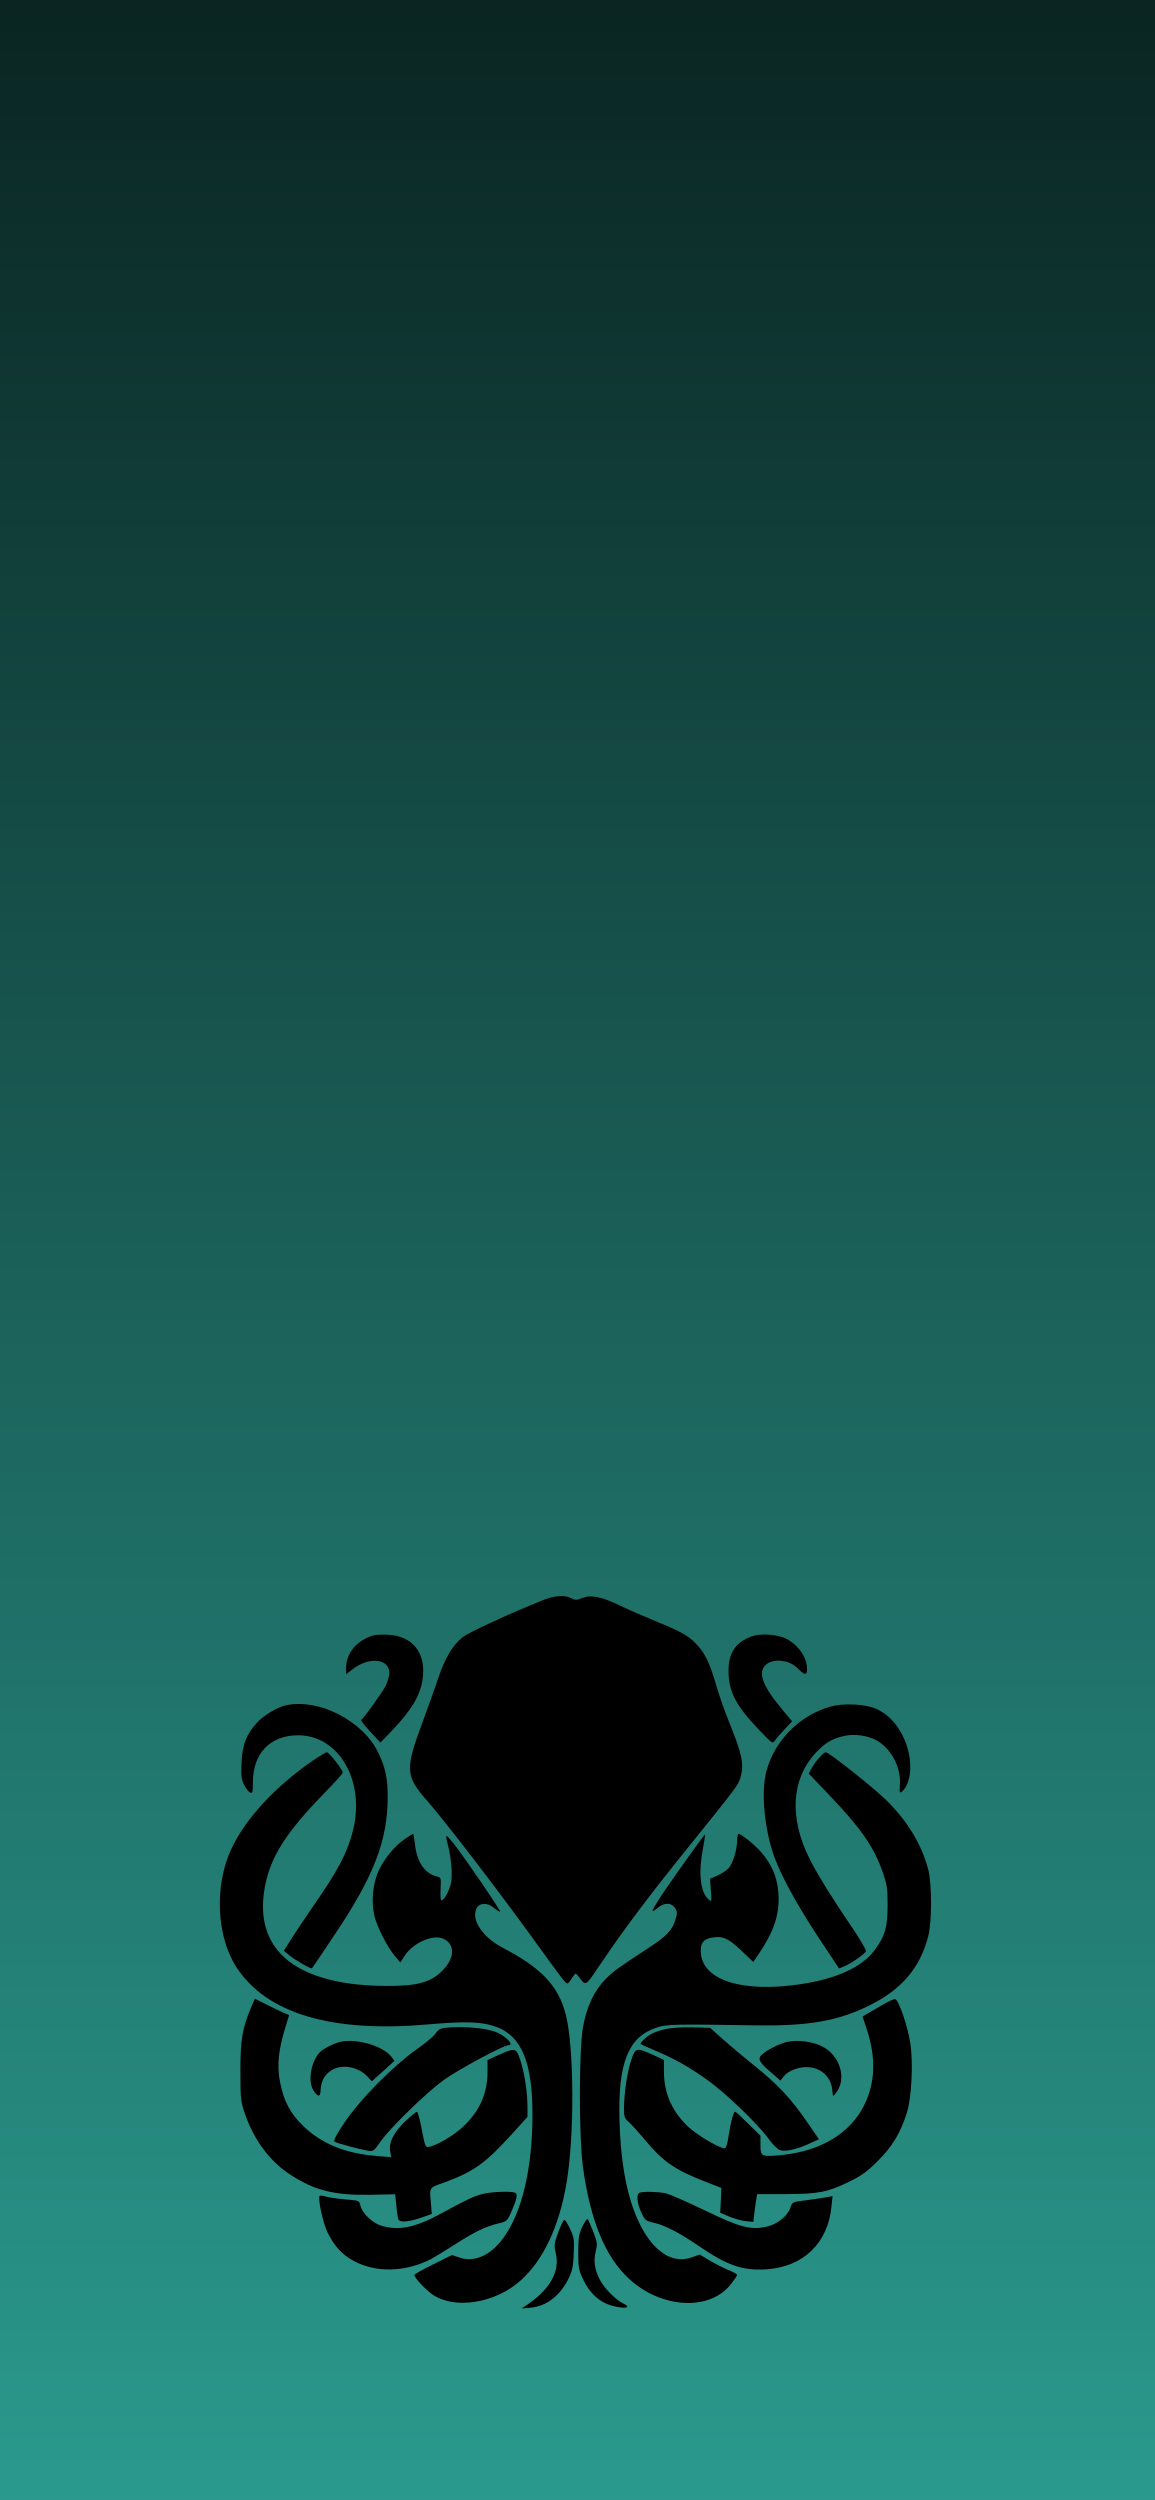
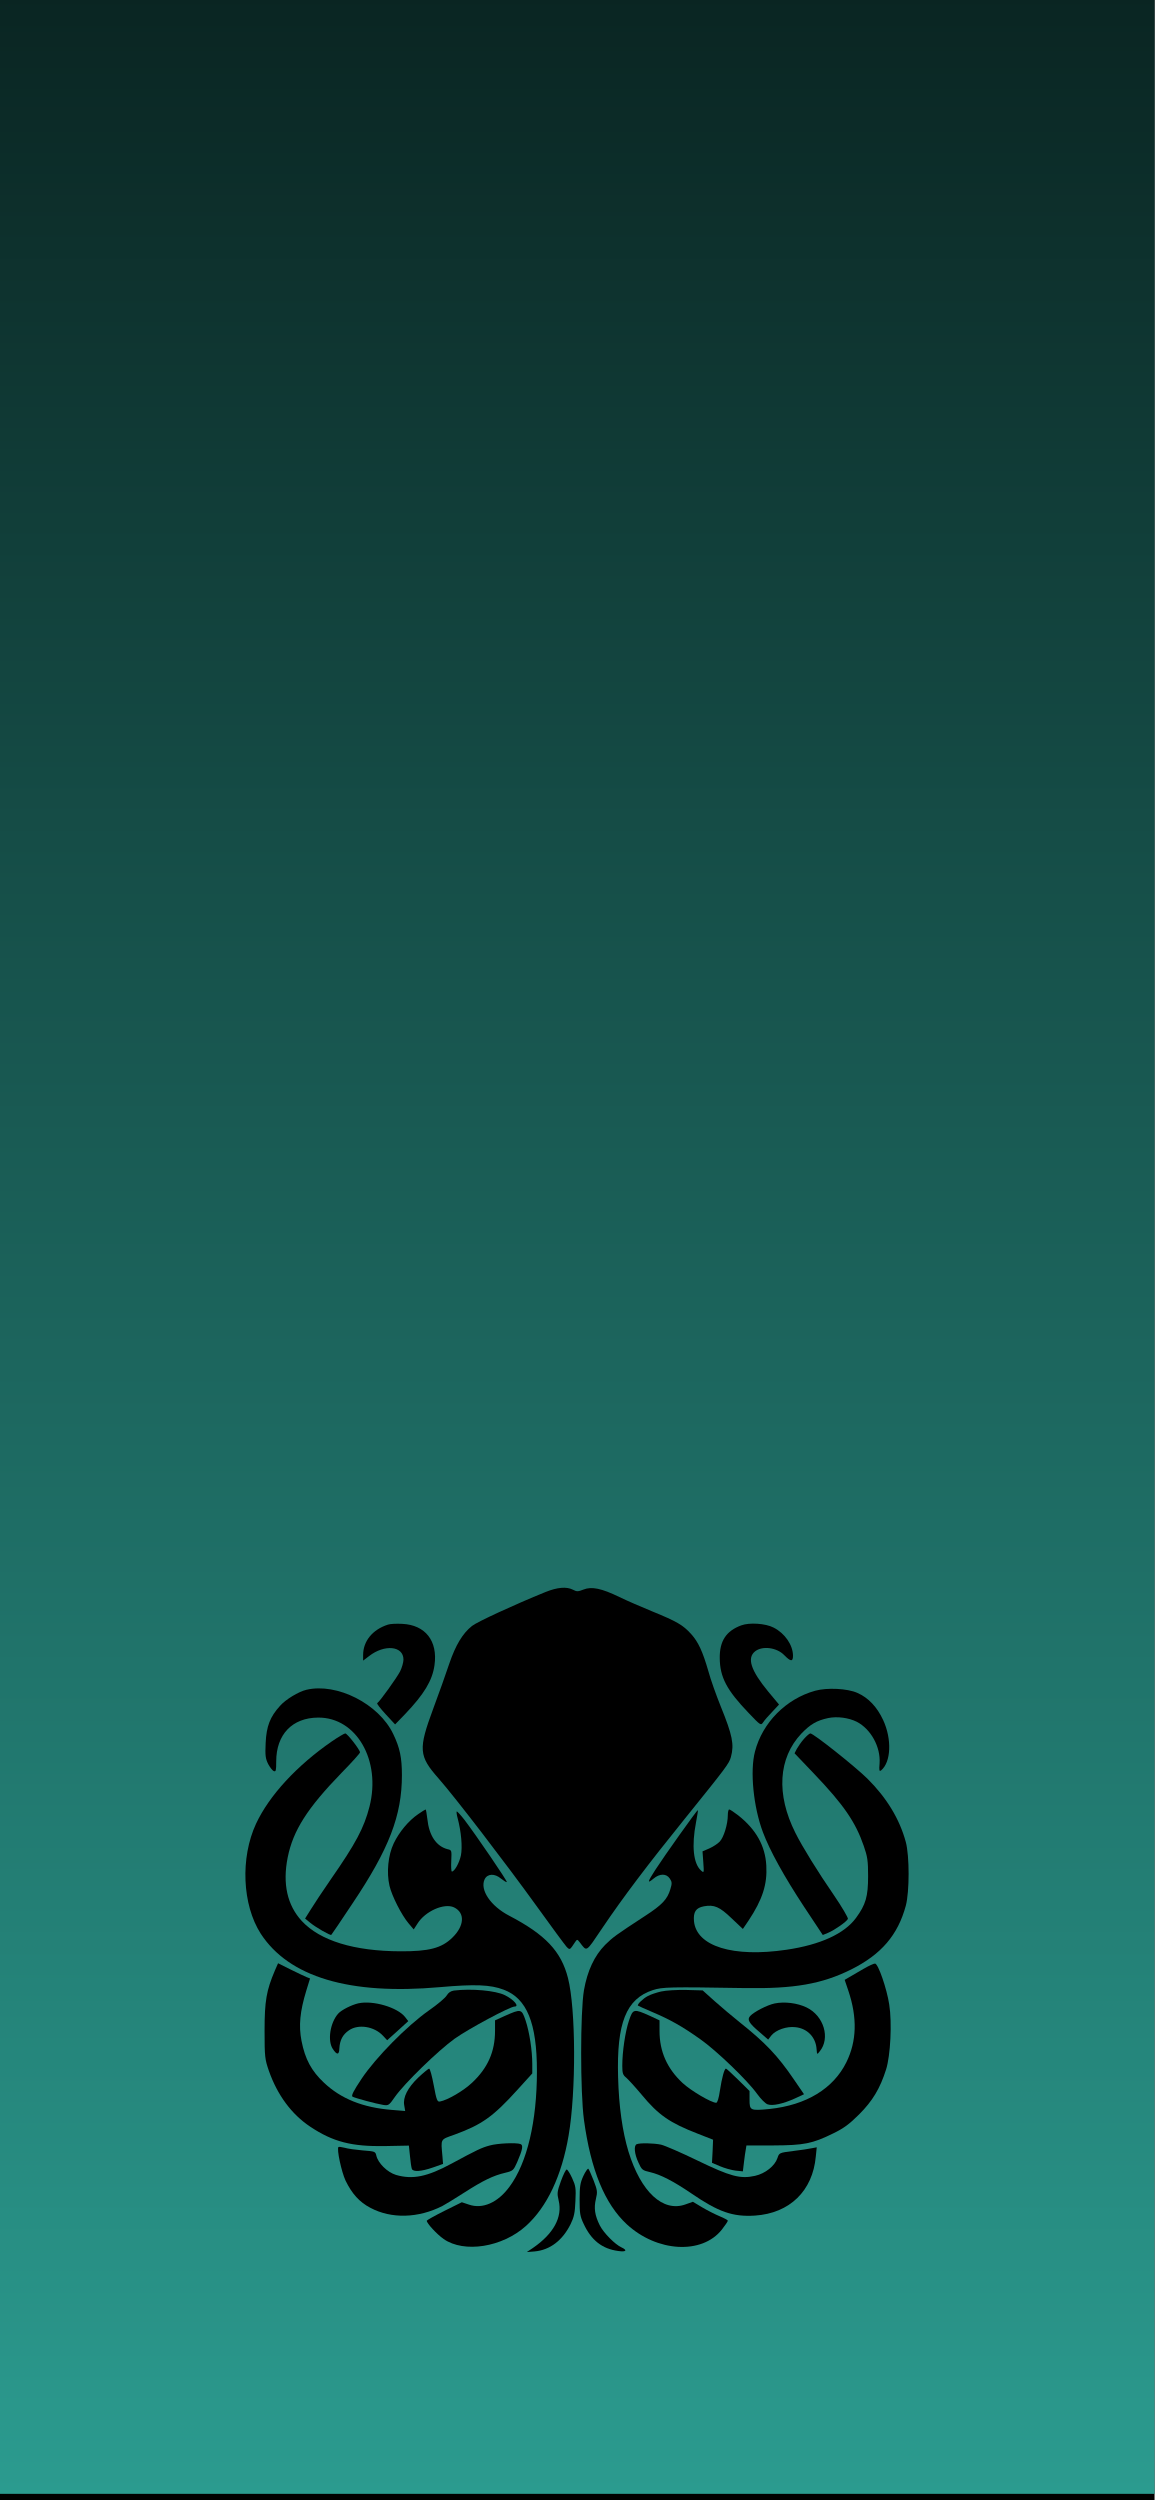
<svg xmlns="http://www.w3.org/2000/svg" width="375" height="812" viewBox="0 0 375 812" fill="none">
  <rect width="375" height="812" fill="black" />
-   <rect width="376" height="823" transform="matrix(1 0 0 -1 0 823)" fill="url(#paint0_linear)" />
-   <path d="M175.919 519.892C165 524.324 152.027 530.324 150.297 531.73C147.054 534.324 144.622 538.378 142.405 544.865C141.27 548.27 138.784 555.297 136.838 560.487C131.595 574.649 131.757 576.973 138.676 584.811C144.405 591.297 162.405 614.811 172.73 629.135C177.973 636.432 182.73 642.865 183.27 643.46C184.459 644.649 184.351 644.649 186.297 641.73C186.946 640.811 187 640.811 187.811 641.838C190.459 645.243 189.811 645.676 195.757 636.865C202.946 626.216 211.432 614.973 224.568 598.703C238.946 580.865 239.865 579.676 240.514 577.351C241.703 572.973 241.054 569.784 236.946 559.676C235.378 555.784 233.432 550.324 232.676 547.514C230.676 540.595 229.162 537.297 226.676 534.541C223.811 531.351 221.595 530.108 213.27 526.703C209.324 525.081 204.081 522.811 201.649 521.622C195.432 518.595 191.973 517.892 189.162 519.027C187.27 519.784 186.784 519.784 185.487 519.081C183.27 517.946 180.081 518.216 175.919 519.892Z" fill="black" />
-   <path d="M121.054 531.243C115.649 532.973 112.405 537.027 112.405 541.838V543.784L114.459 542.216C119.865 538 126.459 538.649 126.459 543.405C126.459 544.378 125.919 546.27 125.27 547.568C124.081 549.838 118.189 558.054 117.324 558.595C117.054 558.703 118.405 560.432 120.243 562.432L123.541 566L127 562.432C133.649 555.459 136.513 550.757 137.27 545.351C138.459 536.919 134.081 531.351 126.027 530.973C124.027 530.865 121.811 530.973 121.054 531.243Z" fill="black" />
-   <path d="M244.081 531.514C238.838 533.46 236.568 536.973 236.622 542.865C236.676 549.568 239.054 554.054 246.676 562C250.892 566.432 250.946 566.432 251.757 565.243C252.189 564.541 253.649 562.919 254.946 561.568L257.27 559.081L253.486 554.541C247.432 547.189 246.027 542.865 248.946 540.541C251.486 538.541 256.513 539.189 259.108 541.892C261.324 544.162 262.135 544.216 262.135 542.108C262.135 538.378 259.324 534.27 255.378 532.27C252.568 530.811 246.946 530.432 244.081 531.514Z" fill="black" />
-   <path d="M92.622 553.946C89.919 554.595 85.432 557.297 83.487 559.514C79.973 563.351 78.73 566.649 78.46 572.432C78.243 576.865 78.405 577.892 79.324 579.784C79.973 580.973 80.838 582.108 81.324 582.27C82.027 582.541 82.135 582.054 82.135 578.919C82.135 569.514 87.703 563.676 96.73 563.622C110.081 563.514 118.73 578.541 114.622 594.649C112.73 602.054 109.811 607.514 101.162 619.946C98.405 623.946 95.27 628.649 94.189 630.432L92.189 633.622L93.973 635.081C95.865 636.649 101 639.622 101.324 639.297C101.432 639.243 104.784 634.27 108.73 628.324C121.486 609.297 125.919 597.73 125.919 583.676C125.919 577.622 125.216 574.162 122.892 569.351C117.919 558.865 103.27 551.405 92.622 553.946Z" fill="black" />
-   <path d="M269.865 554.27C259.703 557.081 251.486 565.405 248.892 575.459C247.108 582.216 248.351 594.757 251.649 603.514C254.027 609.892 259.054 618.973 265.919 629.405L272.514 639.351L274.351 638.595C276.676 637.622 280.892 634.649 281.27 633.73C281.378 633.351 279.216 629.622 276.405 625.514C270.892 617.514 265.324 608.541 262.946 603.73C256.243 590.378 257 577.73 265.054 569.189C268.189 565.946 270.351 564.649 274.405 563.784C277.541 563.135 281.541 563.676 284.351 565.081C289.27 567.622 292.676 573.838 292.297 579.514C292.081 582.108 292.189 582.487 292.838 582C296.297 579.135 296.622 571.135 293.541 564.487C291.432 559.946 288.405 556.703 284.568 555.027C281.108 553.459 273.973 553.135 269.865 554.27Z" fill="black" />
-   <path d="M101.541 571.892C89.27 580.378 79.703 590.757 75.108 600.595C69.595 612.487 70.297 628.811 76.73 638.865C86.568 654 107.649 660.324 139.162 657.514C151.378 656.433 156.73 656.649 161.324 658.378C169.432 661.405 172.946 669.946 172.946 686.811C172.946 704.27 169.541 718.703 163.432 726.973C159.324 732.595 154.027 734.919 149.216 733.243L146.784 732.433L140.676 735.46C137.324 737.135 134.568 738.703 134.568 738.865C134.568 739.784 138.135 743.622 140.459 745.243C147.595 750.216 160.892 748.108 169.108 740.703C176.459 734.108 181.595 723.189 183.973 709.243C186.622 693.838 186.514 665.081 183.757 654.324C181.378 645.027 175.919 639.243 163.324 632.649C156.838 629.297 153 623.622 154.73 619.946C155.703 617.946 158.243 617.838 160.459 619.73C161.432 620.487 162.297 621.027 162.459 620.919C162.73 620.649 151.703 604.487 147.703 599.243C146.351 597.514 145.162 596.216 145 596.324C144.892 596.487 145 597.514 145.324 598.649C146.568 603.297 147.054 608.757 146.459 611.676C145.919 614.216 144.243 617.243 143.324 617.243C143.108 617.243 143 615.568 143.108 613.514C143.27 609.838 143.27 609.784 141.811 609.46C137.865 608.432 135.378 604.703 134.784 598.973C134.568 597.135 134.297 595.622 134.189 595.622C134.081 595.622 132.892 596.324 131.595 597.243C128.189 599.568 124.946 603.514 123.054 607.46C121.108 611.568 120.514 617.568 121.595 622.216C122.405 625.73 125.811 632.433 128.243 635.297L130.027 637.405L131.324 635.405C133.973 631.081 140.676 628.108 144.081 629.73C147.973 631.622 147.703 636.216 143.432 640.324C139.703 643.946 135.27 645.081 125.378 645.027C109.27 644.973 97.432 641.351 91.054 634.487C85.973 628.973 84.297 621.514 86.135 612.324C88.027 602.919 92.946 595.189 104.946 582.811C108.459 579.243 111.324 576.054 111.324 575.73C111.324 574.865 106.892 569.135 106.189 569.135C105.865 569.135 103.757 570.378 101.541 571.892Z" fill="black" />
-   <path d="M265.973 571.027C265.054 572.054 263.973 573.622 263.486 574.487L262.676 576.054L269.432 583.135C279.811 594 283.919 600 286.784 608.324C288.081 612.054 288.297 613.46 288.297 618.865C288.297 625.946 287.486 628.757 284.081 633.405C280.027 638.919 271.649 642.757 259.865 644.487C241.27 647.243 228.513 643.297 227.649 634.541C227.378 631.297 228.297 629.892 231.108 629.351C234.676 628.703 236.568 629.514 240.73 633.514L244.676 637.243L246.622 634.378C251.541 626.973 253.216 621.676 252.838 615.135C252.459 608.27 249.27 602.595 243.054 597.676C241.595 596.541 240.189 595.622 239.919 595.622C239.649 595.622 239.432 596.541 239.432 597.622C239.432 600.757 238.027 605.351 236.622 606.811C235.973 607.514 234.351 608.595 233 609.189L230.622 610.216L230.892 614C231.162 617.784 231.162 617.838 230.081 616.865C227.432 614.487 226.784 608.27 228.351 600.162C228.784 597.838 229.108 595.892 229 595.838C228.838 595.622 217.216 611.946 214.189 616.649C211.432 620.919 211.27 621.622 213.541 619.73C215.703 617.892 218.027 617.892 219.216 619.676C220.027 620.865 220.027 621.405 219.432 623.351C218.405 626.865 216.622 628.811 210.622 632.703C200.297 639.46 199.486 640.054 196.73 642.757C192.946 646.595 190.513 651.838 189.324 658.595C188.027 666.324 188.027 694.054 189.324 703.73C191.703 721.189 196.568 732.973 204.243 740.108C214.784 749.838 230.405 750.703 237.324 742C238.459 740.541 239.432 739.135 239.432 738.865C239.432 738.649 238.135 737.946 236.568 737.297C235 736.649 232.243 735.243 230.513 734.216L227.27 732.27L224.676 733.189C216.838 736 209.162 728.865 204.838 714.811C202.73 707.838 201.486 699.081 201.216 688.865C200.676 670 204.027 661.568 213.324 658.541C216.676 657.46 219.162 657.405 245.378 657.838C262.513 658.108 272.189 656.432 282.405 651.351C292.892 646.108 298.676 639.351 301.432 629.135C302.73 624.216 302.73 611.838 301.432 606.973C299.27 598.973 294.784 591.568 288.027 584.865C283.757 580.649 269.27 569.135 268.189 569.135C267.865 569.135 266.892 570 265.973 571.027Z" fill="black" />
-   <path d="M81.649 651.784C78.73 658.649 78.081 662.324 78.081 672.649C78.081 681.892 78.189 682.595 79.595 686.703C82.567 695.135 87.487 701.784 93.973 706.108C101.919 711.405 108.405 713.081 120.189 712.865L128.351 712.703L128.73 716.378C128.892 718.378 129.216 720.378 129.378 720.811C129.811 721.946 132.676 721.73 136.73 720.324L140.243 719.081L140.027 716.378C139.486 710.162 139.162 710.703 144.297 708.865C153.757 705.405 157.649 702.649 166.081 693.351L171.324 687.568V684.324C171.324 679.622 170.351 673.189 169 669.135C167.595 665.027 167.432 665.027 161.811 667.514L158.351 669.081V672.757C158.351 680 155.811 685.676 150.405 690.757C147.324 693.676 141.811 696.865 139.162 697.351C138.243 697.514 137.973 696.919 137 691.676C136.405 688.487 135.703 685.838 135.378 685.892C135.108 685.946 133.432 687.297 131.649 688.973C127.919 692.541 126.189 695.946 126.73 698.703L127.054 700.649L122.405 700.27C112.297 699.459 104.676 696.378 98.784 690.811C94.405 686.703 92.189 682.595 90.946 676.216C89.919 670.973 90.405 665.946 92.622 658.703L93.919 654.487L92.676 654C92.027 653.73 89.487 652.541 87.108 651.351L82.784 649.189L81.649 651.784Z" fill="black" />
-   <path d="M286.622 651.189C284.784 652.27 282.568 653.568 281.703 654.054L280.135 654.973L281.432 658.811C284.568 668.162 284.351 676.324 280.73 683.676C276.189 692.865 266.784 698.595 253.973 699.946C247.27 700.595 247 700.487 247 696.757V693.676L243.054 689.784C240.892 687.676 239 685.892 238.784 685.892C238.243 685.892 237.378 688.973 236.676 693.568C236.297 696.216 235.811 697.784 235.378 697.784C233.703 697.784 226.622 693.622 223.703 690.919C218.297 685.892 215.649 679.946 215.649 672.811V669.081L212.297 667.514C206.622 664.973 206.405 665.027 205 669.189C203.703 673.027 202.676 680 202.676 684.919C202.676 687.514 202.892 688.108 204.027 689.027C204.73 689.622 207.162 692.27 209.378 694.919C215.27 702.054 219.162 704.757 229.054 708.595L234.297 710.649L234.135 714.649L233.919 718.703L236.73 719.892C238.243 720.541 240.676 721.243 242.081 721.405L244.676 721.676L245.054 718.541C245.27 716.757 245.541 714.757 245.703 714L245.919 712.649H255.27C265.973 712.595 268.838 712.054 276.189 708.432C279.757 706.703 281.757 705.243 285.162 701.838C289.865 697.135 292.459 692.811 294.568 686.162C296.081 681.351 296.676 669.946 295.649 663.514C294.838 658.162 291.865 649.459 290.73 649.297C290.351 649.243 288.459 650.108 286.622 651.189Z" fill="black" />
-   <path d="M144.027 658.703C142.946 658.865 142.135 659.405 141.541 660.378C141.108 661.189 138.297 663.568 135.324 665.622C127.595 671.081 116.892 681.946 111.919 689.351C109 693.73 108.189 695.351 108.73 695.676C109.649 696.162 117 698.162 119.432 698.541C121.216 698.811 121.432 698.703 123.487 695.73C126.784 691.027 138.568 679.568 144.297 675.459C149.162 672 163.595 664.27 165.162 664.27C166.946 664.27 164.892 661.838 161.811 660.324C158.622 658.703 150.081 657.946 144.027 658.703Z" fill="black" />
-   <path d="M216.189 659.027C214.568 659.405 212.459 660.108 211.595 660.595C209.919 661.459 207.757 663.568 208.135 663.946C208.243 664.054 210.568 665.081 213.216 666.216C219.324 668.811 223.487 671.135 229.811 675.622C235.432 679.568 246.243 689.946 249.649 694.703C250.892 696.432 252.514 698.054 253.27 698.324C254.946 698.973 258.676 698.162 262.838 696.27L265.973 694.811L262.459 689.676C256.784 681.351 252.568 676.919 243.486 669.676C241.108 667.784 237.27 664.541 234.892 662.432L230.676 658.649L224.892 658.486C221.541 658.432 217.919 658.649 216.189 659.027Z" fill="black" />
-   <path d="M110.784 663.135C108.405 663.676 104.838 665.46 103.703 666.757C100.892 669.946 99.973 676.162 101.811 678.973C103.27 681.243 104.081 681.189 104.135 678.811C104.297 675.946 105.324 674 107.486 672.541C110.784 670.27 116.297 671.189 119.324 674.432L120.784 676L124.459 672.703L128.135 669.351L127 667.892C124.351 664.541 115.865 662.054 110.784 663.135Z" fill="black" />
-   <path d="M255.757 663.189C253.162 663.73 248.568 666.108 247.216 667.568C246.081 668.811 246.73 670 250.514 673.189L253.486 675.784L254.568 674.378C256.135 672.432 259.919 671.081 263 671.46C267.162 671.892 270.081 674.973 270.351 679.081C270.513 681.081 270.513 681.081 271.432 679.892C275.216 675.297 272.892 667.514 266.892 664.595C263.649 663.027 259.216 662.487 255.757 663.189Z" fill="black" />
-   <path d="M156.568 712.649C153.703 713.405 152.027 714.216 143.216 718.973C134.73 723.568 129.649 724.595 123.865 722.919C120.838 722 117.595 718.811 117 716.162C116.676 714.757 116.514 714.703 112.243 714.378C109.811 714.162 107 713.784 105.973 713.46C104.946 713.189 103.973 713.081 103.811 713.189C103.162 713.892 104.838 721.784 106.297 724.919C108.514 729.46 111.108 732.378 114.946 734.378C122.243 738.27 131.649 738 140.027 733.73C141.054 733.189 144.514 731.081 147.703 729.027C154.189 724.865 157.757 723.135 161.919 722.162C164.622 721.514 164.784 721.351 166.081 718.433C167.973 714.054 168.243 712.541 167.216 712.162C165.757 711.622 159.27 711.892 156.568 712.649Z" fill="black" />
-   <path d="M207.703 712.216C206.622 712.649 206.892 715.622 208.297 718.595C209.432 721.135 209.703 721.351 212.351 721.946C216.027 722.811 220.351 725.027 226.73 729.351C236.189 735.838 241.162 737.568 248.892 737.081C261 736.27 269 728.486 270.081 716.486L270.405 713.297L268.676 713.622C267.757 713.838 264.784 714.27 262.135 714.595C257.324 715.189 257.324 715.243 256.73 717.027C255.811 719.784 252.514 722.432 248.892 723.243C243.757 724.378 240.351 723.459 228.73 717.838C223.162 715.135 217.541 712.703 216.189 712.378C213.649 711.838 208.838 711.73 207.703 712.216Z" fill="black" />
-   <path d="M189.108 723.297C188.027 725.676 187.811 726.919 187.811 731.513C187.811 736.27 187.973 737.351 189.216 739.946C191.865 745.676 195.649 748.649 201.216 749.405C203.973 749.838 204.622 749.189 202.405 748.162C200.135 747.135 196.135 743.081 194.838 740.486C193.108 737.027 192.73 734.486 193.486 731.297C194.081 728.811 194.027 728.324 192.676 724.811C191.865 722.757 191.054 720.919 190.838 720.757C190.622 720.649 189.811 721.784 189.108 723.297Z" fill="black" />
-   <path d="M181.324 725.027C179.973 728.757 179.919 729.297 180.514 731.838C181.919 737.622 178.73 743.405 171.595 748.324L169.432 749.784L172.135 749.568C177.486 749.081 181.865 745.73 184.676 740.054C185.865 737.622 186.189 736.108 186.351 732.054C186.568 727.568 186.459 726.757 185.216 724.054C184.459 722.378 183.595 721.027 183.324 721.027C183 721.027 182.135 722.811 181.324 725.027Z" fill="black" />
+   <rect width="375" height="812" transform="matrix(1 0 0 -1 0 810)" fill="url(#paint0_linear)" />
+   <path d="M177.167 517.094C166.985 521.227 154.888 526.822 153.275 528.133C150.25 530.552 147.982 534.333 145.916 540.381C144.857 543.557 142.538 550.11 140.724 554.949C135.834 568.155 135.986 570.322 142.438 577.631C147.781 583.68 164.566 605.606 174.193 618.964C179.082 625.768 183.518 631.767 184.022 632.321C185.131 633.43 185.03 633.43 186.845 630.708C187.45 629.851 187.5 629.851 188.256 630.809C190.726 633.984 190.121 634.388 195.666 626.172C202.37 616.242 210.283 605.757 222.532 590.585C235.94 573.951 236.797 572.843 237.401 570.675C238.51 566.592 237.905 563.618 234.075 554.193C232.613 550.563 230.798 545.472 230.093 542.851C228.228 536.399 226.816 533.325 224.498 530.754C221.826 527.78 219.759 526.621 211.997 523.445C208.317 521.933 203.428 519.816 201.16 518.707C195.363 515.884 192.137 515.229 189.516 516.288C187.752 516.993 187.298 516.993 186.089 516.338C184.022 515.28 181.048 515.532 177.167 517.094Z" fill="black" />
+   <path d="M126.005 527.679C120.965 529.292 117.941 533.073 117.941 537.559V539.373L119.856 537.912C124.896 533.98 131.046 534.585 131.046 539.021C131.046 539.928 130.542 541.692 129.937 542.902C128.828 545.019 123.334 552.68 122.527 553.184C122.275 553.285 123.536 554.898 125.249 556.763L128.324 560.09L131.55 556.763C137.75 550.261 140.421 545.876 141.127 540.835C142.236 532.972 138.153 527.78 130.643 527.427C128.778 527.326 126.711 527.427 126.005 527.679Z" fill="black" />
+   <path d="M240.728 527.931C235.839 529.746 233.722 533.022 233.772 538.516C233.823 544.767 236.04 548.95 243.148 556.36C247.079 560.493 247.13 560.493 247.886 559.384C248.289 558.729 249.65 557.217 250.86 555.957L253.027 553.638L249.499 549.404C243.853 542.549 242.543 538.516 245.265 536.349C247.634 534.484 252.321 535.089 254.741 537.609C256.807 539.726 257.564 539.777 257.564 537.811C257.564 534.333 254.942 530.502 251.263 528.637C248.642 527.276 243.4 526.923 240.728 527.931Z" fill="black" />
+   <path d="M99.492 548.85C96.972 549.454 92.788 551.975 90.974 554.041C87.697 557.62 86.538 560.695 86.286 566.088C86.084 570.221 86.236 571.179 87.093 572.943C87.697 574.052 88.504 575.111 88.957 575.262C89.613 575.514 89.714 575.06 89.714 572.137C89.714 563.366 94.905 557.923 103.323 557.872C115.773 557.771 123.838 571.784 120.007 586.805C118.243 593.71 115.521 598.801 107.456 610.395C104.886 614.125 101.962 618.51 100.954 620.173L99.089 623.147L100.752 624.508C102.517 625.97 107.305 628.742 107.607 628.44C107.708 628.389 110.833 623.752 114.513 618.207C126.409 600.465 130.542 589.678 130.542 576.573C130.542 570.927 129.887 567.701 127.719 563.215C123.082 553.436 109.422 546.481 99.492 548.85Z" fill="black" />
+   <path d="M264.771 549.152C255.295 551.773 247.634 559.536 245.214 568.911C243.551 575.212 244.71 586.906 247.785 595.071C250.003 601.019 254.69 609.487 261.092 619.216L267.241 628.49L268.955 627.784C271.123 626.877 275.054 624.105 275.407 623.248C275.508 622.895 273.492 619.417 270.871 615.586C265.729 608.126 260.537 599.759 258.32 595.273C252.069 582.823 252.775 571.028 260.285 563.064C263.209 560.04 265.225 558.83 269.006 558.023C271.929 557.418 275.659 557.923 278.28 559.233C282.867 561.602 286.043 567.399 285.69 572.691C285.488 575.111 285.589 575.464 286.194 575.01C289.42 572.338 289.722 564.878 286.849 558.679C284.883 554.445 282.061 551.42 278.482 549.858C275.256 548.396 268.602 548.093 264.771 549.152Z" fill="black" />
+   <path d="M107.809 565.584C96.367 573.498 87.445 583.176 83.161 592.349C78.019 603.439 78.675 618.661 84.673 628.036C93.847 642.15 113.505 648.047 142.891 645.426C154.283 644.418 159.273 644.62 163.557 646.233C171.118 649.056 174.395 657.02 174.395 672.746C174.395 689.027 171.219 702.485 165.523 710.197C161.692 715.439 156.753 717.607 152.267 716.044L149.998 715.288L144.303 718.111C141.177 719.674 138.607 721.135 138.607 721.286C138.607 722.143 141.934 725.722 144.101 727.234C150.754 731.872 163.154 729.906 170.816 723C177.671 716.851 182.459 706.669 184.677 693.664C187.147 679.299 187.046 652.483 184.476 642.452C182.258 633.783 177.167 628.389 165.422 622.24C159.374 619.115 155.795 613.822 157.408 610.395C158.315 608.53 160.684 608.429 162.751 610.193C163.658 610.899 164.465 611.403 164.616 611.302C164.868 611.05 154.585 595.979 150.855 591.089C149.595 589.476 148.486 588.267 148.335 588.367C148.234 588.519 148.335 589.476 148.637 590.535C149.797 594.87 150.25 599.961 149.696 602.683C149.192 605.052 147.629 607.874 146.772 607.874C146.571 607.874 146.47 606.312 146.571 604.396C146.722 600.969 146.722 600.918 145.361 600.616C141.681 599.658 139.363 596.18 138.808 590.837C138.607 589.124 138.355 587.712 138.254 587.712C138.153 587.712 137.044 588.367 135.834 589.224C132.659 591.392 129.635 595.071 127.87 598.751C126.056 602.582 125.501 608.177 126.509 612.512C127.266 615.788 130.441 622.038 132.709 624.71L134.373 626.676L135.582 624.811C138.052 620.778 144.303 618.006 147.478 619.518C151.107 621.282 150.855 625.567 146.873 629.397C143.395 632.775 139.262 633.833 130.038 633.783C115.017 633.732 103.978 630.355 98.03 623.954C93.292 618.812 91.73 611.856 93.444 603.287C95.208 594.517 99.795 587.309 110.985 575.766C114.261 572.439 116.932 569.465 116.932 569.163C116.932 568.356 112.799 563.014 112.144 563.014C111.841 563.014 109.876 564.173 107.809 565.584Z" fill="black" />
+   <path d="M261.142 564.778C260.285 565.735 259.277 567.197 258.824 568.004L258.068 569.465L264.368 576.069C274.046 586.2 277.877 591.795 280.548 599.557C281.758 603.035 281.96 604.346 281.96 609.386C281.96 615.99 281.204 618.611 278.028 622.946C274.248 628.087 266.435 631.666 255.446 633.279C238.107 635.849 226.211 632.17 225.405 624.004C225.153 620.98 226.01 619.669 228.631 619.165C231.958 618.56 233.722 619.316 237.603 623.046L241.283 626.524L243.097 623.853C247.684 616.947 249.247 612.008 248.894 605.909C248.541 599.507 245.567 594.214 239.77 589.628C238.409 588.569 237.099 587.712 236.847 587.712C236.595 587.712 236.393 588.569 236.393 589.577C236.393 592.501 235.083 596.785 233.772 598.146C233.167 598.801 231.655 599.809 230.395 600.364L228.177 601.322L228.429 604.85C228.681 608.378 228.681 608.429 227.673 607.521C225.203 605.304 224.598 599.507 226.06 591.946C226.463 589.779 226.766 587.964 226.665 587.914C226.514 587.712 215.677 602.935 212.854 607.32C210.283 611.302 210.132 611.957 212.249 610.193C214.265 608.479 216.433 608.479 217.542 610.143C218.298 611.251 218.298 611.756 217.743 613.57C216.786 616.846 215.122 618.661 209.527 622.29C199.9 628.591 199.144 629.145 196.573 631.666C193.045 635.244 190.776 640.134 189.667 646.434C188.458 653.642 188.458 679.5 189.667 688.523C191.885 704.804 196.422 715.792 203.579 722.446C213.408 731.519 227.976 732.325 234.427 724.21C235.486 722.849 236.393 721.539 236.393 721.286C236.393 721.085 235.184 720.43 233.722 719.825C232.26 719.22 229.689 717.909 228.076 716.952L225.052 715.137L222.633 715.994C215.324 718.615 208.166 711.961 204.134 698.856C202.168 692.354 201.009 684.188 200.757 674.661C200.253 657.07 203.378 649.207 212.047 646.384C215.173 645.376 217.491 645.326 241.938 645.729C257.916 645.981 266.939 644.418 276.466 639.68C286.244 634.791 291.638 628.49 294.208 618.964C295.418 614.377 295.418 602.834 294.208 598.297C292.192 590.837 288.008 583.932 281.708 577.681C277.726 573.75 264.217 563.014 263.209 563.014C262.906 563.014 261.999 563.82 261.142 564.778Z" fill="black" />
+   <path d="M89.26 640.083C86.538 646.485 85.933 649.912 85.933 659.54C85.933 668.159 86.034 668.814 87.344 672.645C90.117 680.509 94.704 686.708 100.752 690.741C108.162 695.681 114.211 697.243 125.199 697.041L132.81 696.89L133.163 700.318C133.314 702.183 133.617 704.048 133.768 704.451C134.171 705.51 136.843 705.308 140.623 703.997L143.899 702.838L143.698 700.318C143.194 694.521 142.891 695.025 147.68 693.311C156.501 690.086 160.13 687.515 167.993 678.845L172.882 673.452V670.427C172.882 666.042 171.975 660.044 170.715 656.264C169.404 652.433 169.253 652.433 164.011 654.751L160.785 656.213V659.641C160.785 666.395 158.416 671.688 153.376 676.426C150.502 679.148 145.361 682.121 142.891 682.575C142.034 682.726 141.782 682.172 140.875 677.283C140.321 674.309 139.665 671.839 139.363 671.889C139.111 671.94 137.548 673.2 135.885 674.762C132.407 678.089 130.794 681.265 131.298 683.835L131.6 685.65L127.266 685.297C117.84 684.541 110.733 681.668 105.238 676.476C101.156 672.645 99.089 668.814 97.93 662.867C96.972 657.977 97.425 653.29 99.492 646.535L100.702 642.604L99.543 642.15C98.938 641.898 96.569 640.789 94.351 639.68L90.318 637.664L89.26 640.083Z" fill="black" />
+   <path d="M280.397 639.529C278.683 640.537 276.617 641.747 275.81 642.2L274.349 643.057L275.558 646.636C278.482 655.356 278.28 662.967 274.903 669.823C270.669 678.391 261.898 683.734 249.952 684.995C243.702 685.599 243.45 685.499 243.45 682.021V679.148L239.77 675.518C237.754 673.553 235.99 671.889 235.788 671.889C235.284 671.889 234.478 674.762 233.823 679.047C233.47 681.517 233.016 682.978 232.613 682.978C231.05 682.978 224.447 679.097 221.725 676.577C216.685 671.889 214.215 666.345 214.215 659.691V656.213L211.09 654.751C205.797 652.382 205.596 652.433 204.285 656.314C203.075 659.893 202.118 666.395 202.118 670.982C202.118 673.401 202.319 673.956 203.378 674.813C204.033 675.367 206.301 677.837 208.368 680.307C213.862 686.96 217.491 689.481 226.715 693.059L231.605 694.975L231.454 698.705L231.252 702.485L233.873 703.594C235.284 704.199 237.553 704.854 238.863 705.006L241.283 705.258L241.635 702.334C241.837 700.671 242.089 698.806 242.24 698.1L242.442 696.84H251.162C261.142 696.789 263.814 696.285 270.669 692.908C273.996 691.295 275.861 689.934 279.036 686.759C283.422 682.374 285.841 678.341 287.807 672.141C289.218 667.655 289.773 657.02 288.815 651.021C288.059 646.031 285.287 637.916 284.228 637.765C283.875 637.714 282.111 638.521 280.397 639.529Z" fill="black" />
+   <path d="M147.428 646.535C146.42 646.686 145.664 647.19 145.109 648.098C144.706 648.854 142.085 651.072 139.312 652.987C132.104 658.078 122.124 668.21 117.487 675.115C114.765 679.198 114.009 680.71 114.513 681.013C115.37 681.466 122.225 683.331 124.493 683.684C126.157 683.936 126.358 683.835 128.274 681.063C131.348 676.678 142.337 665.992 147.68 662.161C152.216 658.935 165.674 651.727 167.136 651.727C168.8 651.727 166.884 649.459 164.011 648.047C161.037 646.535 153.073 645.83 147.428 646.535Z" fill="black" />
+   <path d="M214.719 646.838C213.207 647.191 211.241 647.846 210.434 648.299C208.872 649.106 206.856 651.072 207.209 651.425C207.309 651.525 209.477 652.483 211.947 653.542C217.642 655.961 221.524 658.128 227.421 662.312C232.663 665.992 242.744 675.67 245.92 680.105C247.079 681.718 248.591 683.23 249.297 683.482C250.86 684.087 254.338 683.331 258.219 681.567L261.142 680.206L257.866 675.418C252.573 667.655 248.642 663.522 240.174 656.768C237.956 655.003 234.377 651.979 232.159 650.013L228.228 646.485L222.834 646.334C219.709 646.283 216.332 646.485 214.719 646.838Z" fill="black" />
+   <path d="M116.428 650.669C114.211 651.173 110.884 652.836 109.825 654.046C107.204 657.02 106.347 662.816 108.061 665.437C109.422 667.554 110.178 667.504 110.229 665.286C110.38 662.615 111.337 660.8 113.354 659.439C116.428 657.322 121.57 658.179 124.392 661.203L125.753 662.665L129.181 659.59L132.609 656.465L131.55 655.104C129.08 651.979 121.167 649.66 116.428 650.669Z" fill="black" />
+   <path d="M251.616 650.719C249.196 651.223 244.912 653.441 243.652 654.802C242.593 655.961 243.198 657.07 246.726 660.044L249.499 662.463L250.507 661.153C251.968 659.338 255.497 658.078 258.37 658.431C262.251 658.834 264.973 661.707 265.225 665.538C265.376 667.403 265.376 667.403 266.233 666.294C269.762 662.01 267.594 654.751 261.999 652.03C258.975 650.568 254.842 650.064 251.616 650.719Z" fill="black" />
+   <path d="M159.122 696.84C156.45 697.546 154.888 698.302 146.672 702.737C138.758 707.022 134.02 707.98 128.626 706.417C125.804 705.56 122.779 702.586 122.225 700.116C121.923 698.806 121.771 698.755 117.789 698.453C115.521 698.251 112.9 697.898 111.942 697.596C110.985 697.344 110.077 697.243 109.926 697.344C109.321 697.999 110.884 705.358 112.245 708.282C114.311 712.516 116.731 715.238 120.31 717.103C127.114 720.732 135.885 720.48 143.698 716.498C144.655 715.994 147.881 714.028 150.855 712.113C156.904 708.232 160.231 706.619 164.112 705.711C166.632 705.106 166.783 704.955 167.993 702.233C169.757 698.15 170.009 696.739 169.052 696.386C167.691 695.882 161.642 696.134 159.122 696.84Z" fill="black" />
+   <path d="M206.805 696.437C205.797 696.84 206.049 699.612 207.36 702.384C208.418 704.754 208.67 704.955 211.14 705.51C214.568 706.316 218.6 708.383 224.548 712.415C233.369 718.464 238.006 720.077 245.214 719.623C256.505 718.867 263.965 711.609 264.973 700.419L265.276 697.445L263.663 697.747C262.806 697.949 260.033 698.352 257.564 698.654C253.077 699.209 253.077 699.259 252.523 700.923C251.666 703.493 248.591 705.963 245.214 706.719C240.426 707.778 237.25 706.921 226.413 701.679C221.221 699.159 215.979 696.89 214.719 696.588C212.35 696.084 207.864 695.983 206.805 696.437Z" fill="black" />
+   <path d="M189.466 706.77C188.458 708.988 188.256 710.147 188.256 714.431C188.256 718.867 188.407 719.875 189.567 722.295C192.036 727.638 195.565 730.41 200.757 731.116C203.327 731.519 203.932 730.914 201.866 729.956C199.749 728.998 196.019 725.218 194.809 722.799C193.196 719.573 192.843 717.204 193.549 714.23C194.103 711.911 194.053 711.457 192.793 708.181C192.036 706.266 191.28 704.552 191.079 704.401C190.877 704.3 190.121 705.358 189.466 706.77Z" fill="black" />
+   <path d="M182.207 708.383C180.947 711.861 180.897 712.365 181.451 714.734C182.762 720.127 179.788 725.521 173.134 730.107L171.118 731.468L173.638 731.267C178.629 730.813 182.711 727.688 185.333 722.395C186.441 720.127 186.744 718.716 186.895 714.935C187.097 710.752 186.996 709.996 185.837 707.475C185.131 705.913 184.324 704.653 184.072 704.653C183.77 704.653 182.964 706.316 182.207 708.383Z" fill="black" />
  <defs>
-     <linearGradient id="paint0_linear" x1="188" y1="0" x2="188" y2="823" gradientUnits="userSpaceOnUse">
+     <linearGradient id="paint0_linear" x1="187.5" y1="0" x2="187.5" y2="812" gradientUnits="userSpaceOnUse">
      <stop stop-color="#2B9B8F" />
      <stop offset="1" stop-color="#0A2522" />
    </linearGradient>
  </defs>
</svg>
